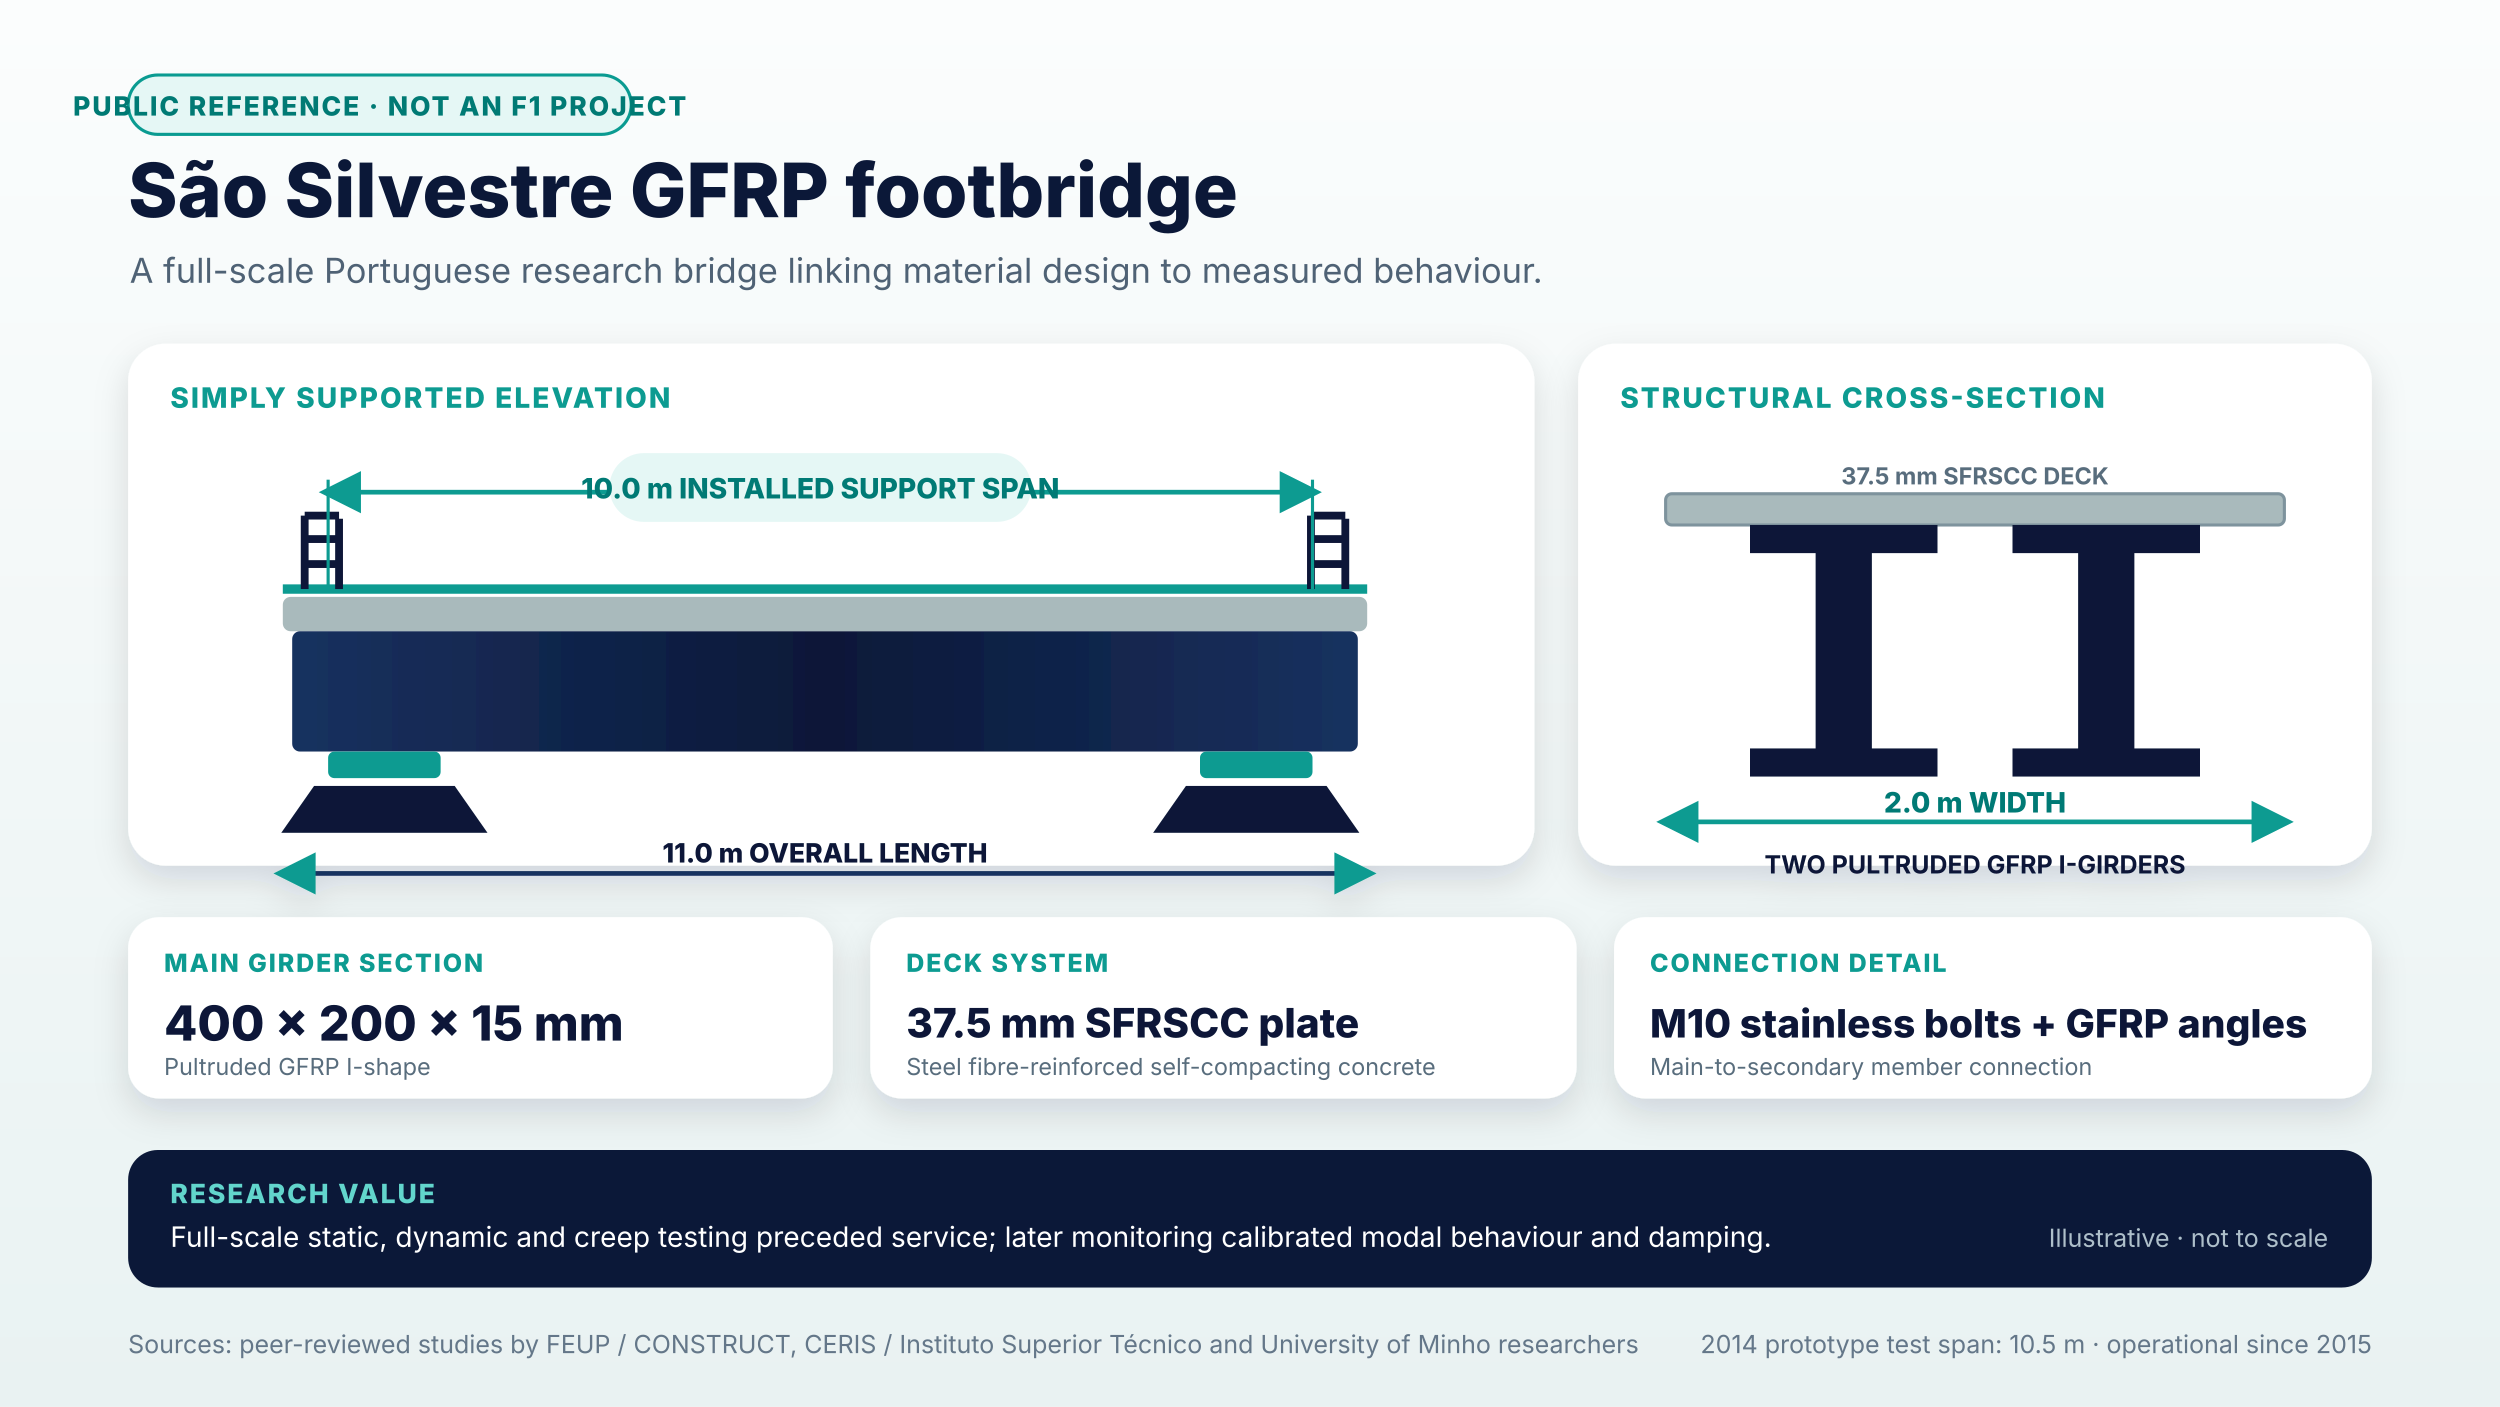
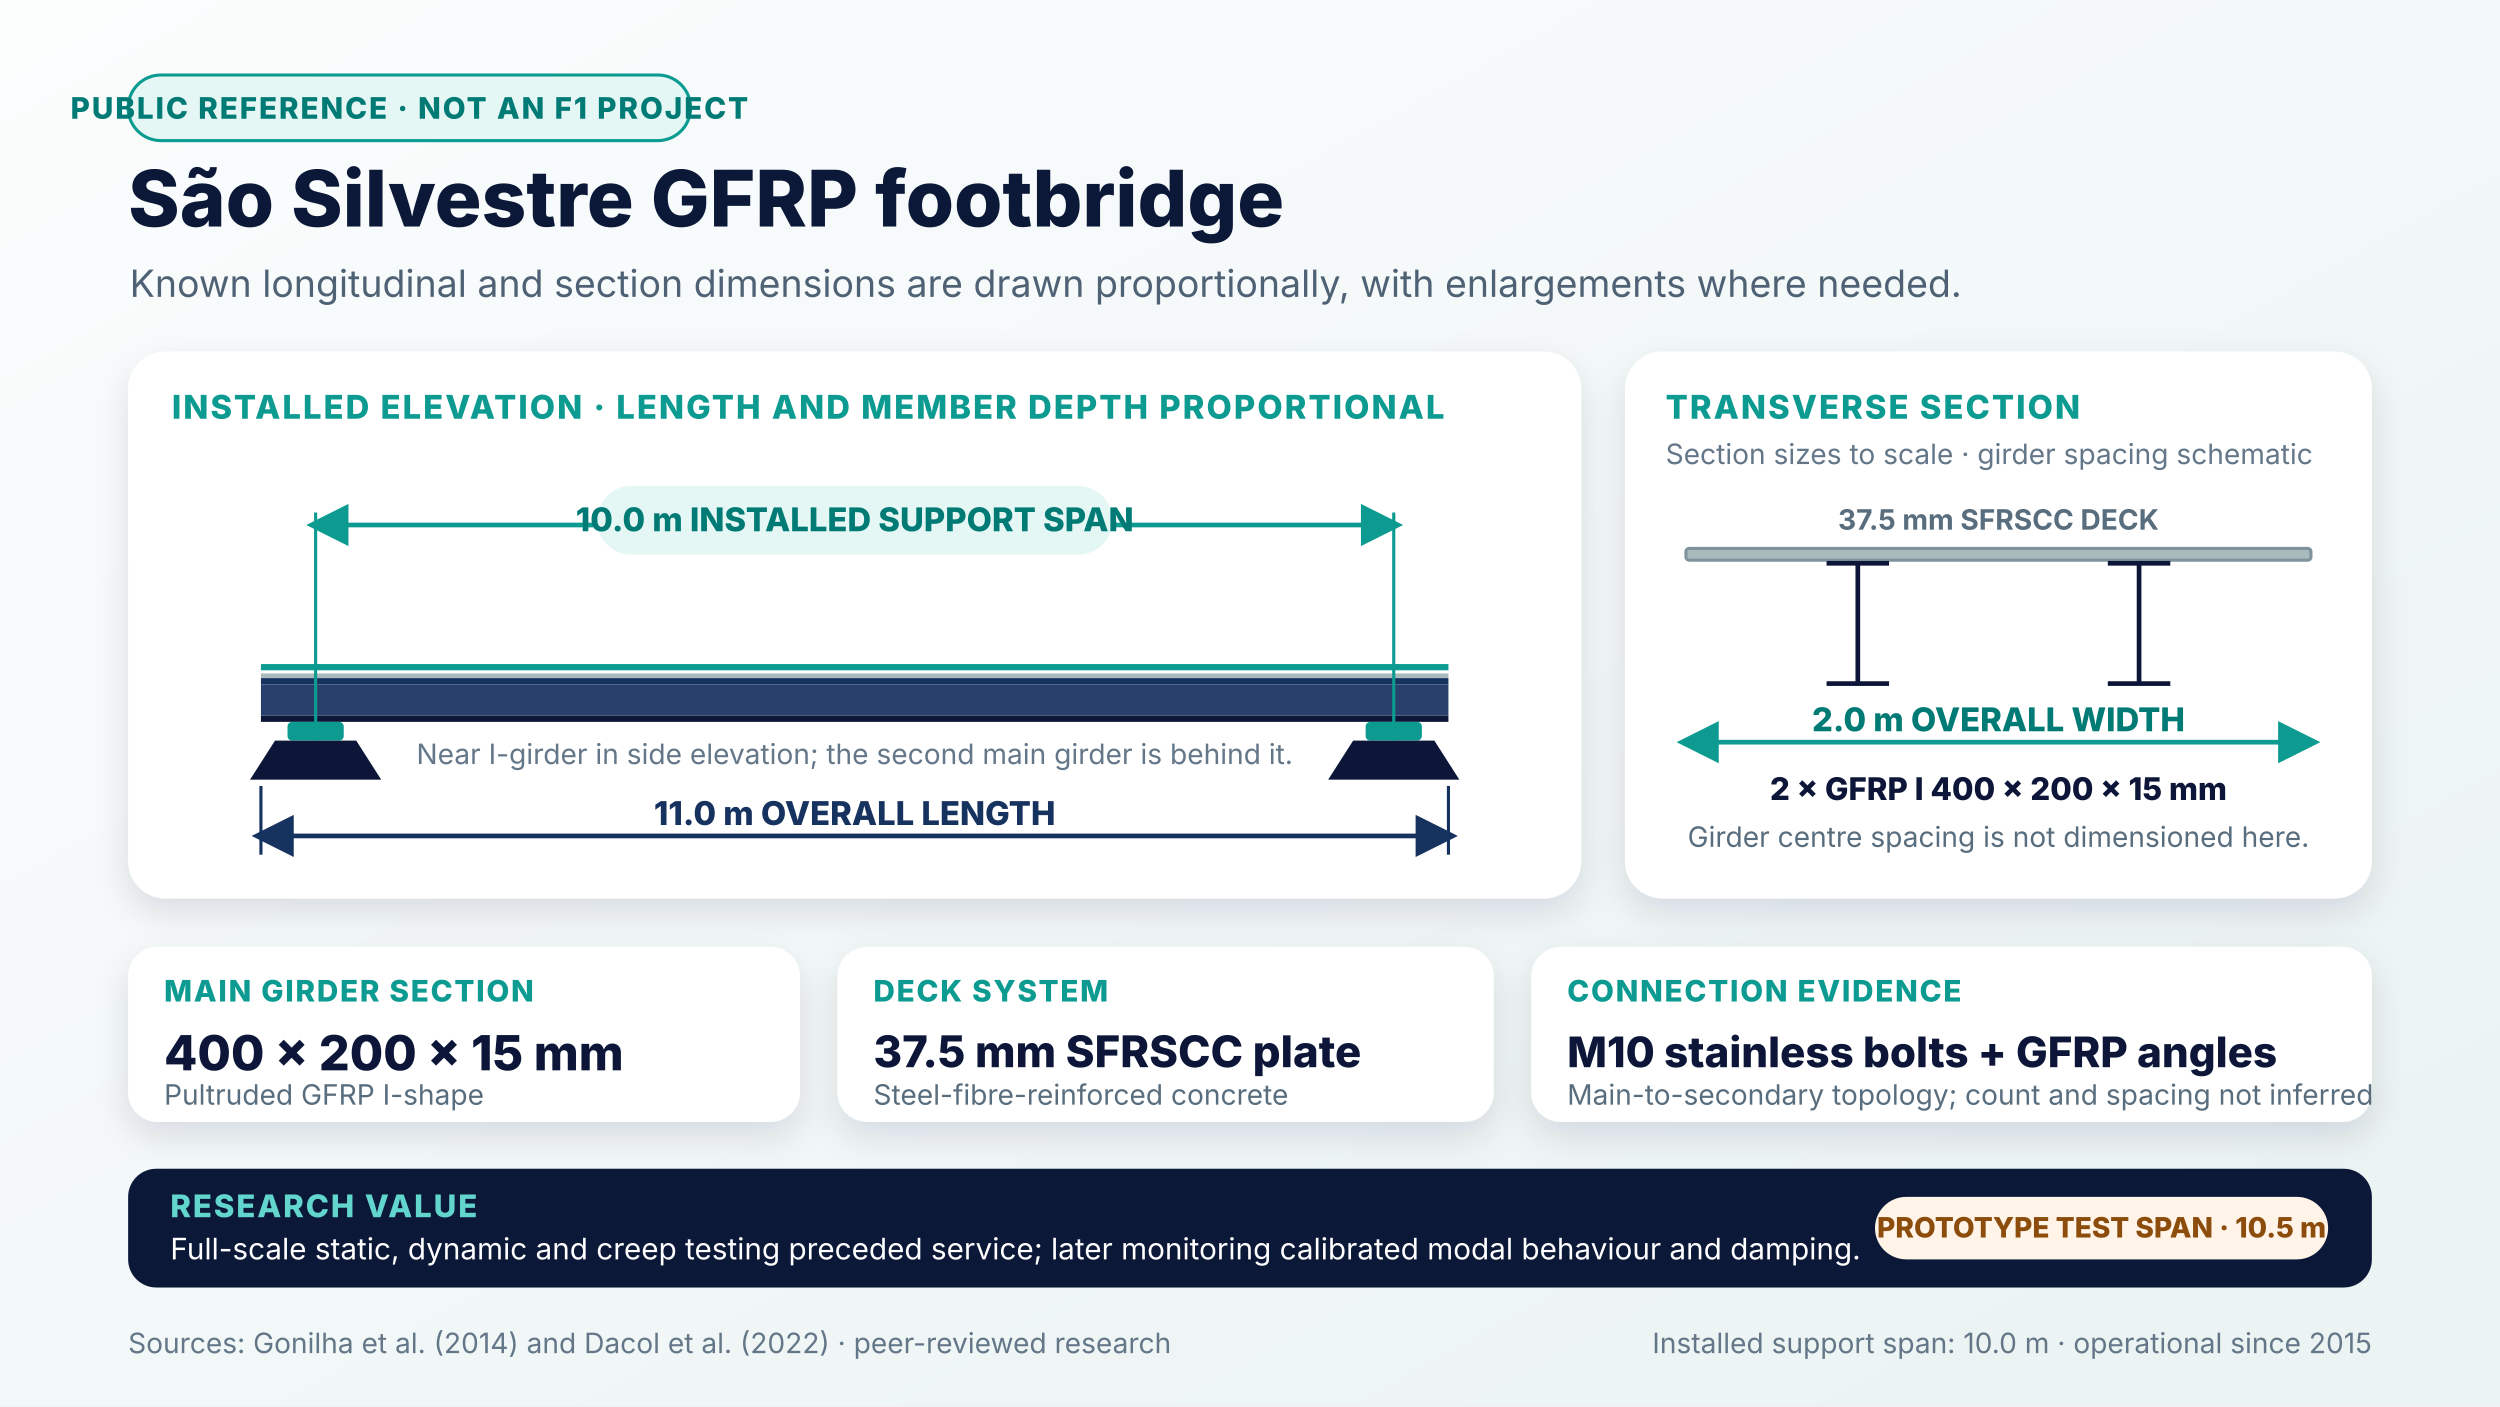
<svg xmlns="http://www.w3.org/2000/svg" width="1600" height="900" viewBox="0 0 1600 900" role="img" aria-labelledby="title desc">
  <defs>
-     <linearGradient id="background" x1="0" y1="0" x2="0" y2="1">
+     <linearGradient id="background" x1="0" y1="0" x2="1" y2="1">
      <stop offset="0" stop-color="#fbfdfd" />
-       <stop offset="1" stop-color="#e9f2f2" />
-     </linearGradient>
-     <linearGradient id="girder" x1="0" y1="0" x2="1" y2="0">
-       <stop offset="0" stop-color="#17315f" />
-       <stop offset="0.5" stop-color="#0b1838" />
-       <stop offset="1" stop-color="#17315f" />
+       <stop offset="1" stop-color="#eaf2f2" />
    </linearGradient>
    <filter id="shadow" x="-20%" y="-30%" width="140%" height="170%">
-       <feDropShadow dx="0" dy="9" stdDeviation="11" flood-color="#0b1838" flood-opacity="0.13" />
+       <feDropShadow dx="0" dy="9" stdDeviation="11" flood-color="#0b1838" flood-opacity="0.12" />
    </filter>
    <marker id="arrow" markerWidth="9" markerHeight="9" refX="7" refY="4.5" orient="auto-start-reverse">
      <path d="M0 0 L9 4.5 L0 9 Z" fill="#0a9b91" />
    </marker>
+     <marker id="arrowNavy" markerWidth="9" markerHeight="9" refX="7" refY="4.5" orient="auto-start-reverse">
+       <path d="M0 0 L9 4.5 L0 9 Z" fill="#17315f" />
+     </marker>
  </defs>
  <rect width="1600" height="900" fill="url(#background)" />
  <g font-family="Inter, Arial, sans-serif">
-     <rect x="82" y="48" width="322" height="38" rx="19" fill="#e5f7f5" stroke="#0a9b91" stroke-width="2" />
-     <text x="243" y="74" text-anchor="middle" font-size="17" font-weight="780" letter-spacing="1.2" fill="#007a74">PUBLIC REFERENCE · NOT AN F1 PROJECT</text>
-     <text x="82" y="139" font-size="48" font-weight="760" fill="#0b1838">São Silvestre GFRP footbridge</text>
-     <text x="83" y="181" font-size="22" fill="#4f6275">A full-scale Portuguese research bridge linking material design to measured behaviour.</text>
-     <g transform="translate(82 220)">
+     <rect x="82" y="48" width="360" height="42" rx="21" fill="#e5f7f5" stroke="#0a9b91" stroke-width="2" />
+     <text x="262" y="76" text-anchor="middle" font-size="19" font-weight="780" letter-spacing="1.2" fill="#007a74">PUBLIC REFERENCE · NOT AN F1 PROJECT</text>
+     <text x="82" y="145" font-size="50" font-weight="760" fill="#0b1838">São Silvestre GFRP footbridge</text>
+     <text x="83" y="190" font-size="24" fill="#4f6275">Known longitudinal and section dimensions are drawn proportionally, with enlargements where needed.</text>
+     <g transform="translate(82 225)" filter="url(#shadow)">
+       <rect width="930" height="350" rx="24" fill="#ffffff" />
+       <text x="28" y="43" font-size="21" font-weight="770" letter-spacing="1.3" fill="#0a9b91">INSTALLED ELEVATION · LENGTH AND MEMBER DEPTH PROPORTIONAL</text>
+       <path d="M85 202 H845" stroke="#0a9b91" stroke-width="4" />
+       <rect x="85" y="206" width="760" height="3" fill="#a9babc" />
+       <rect x="85" y="209" width="760" height="4" fill="#17315f" />
+       <rect x="85" y="213" width="760" height="20" fill="#17315f" opacity="0.92" />
+       <rect x="85" y="233" width="760" height="4" fill="#0b1838" />
+       <text x="465" y="264" text-anchor="middle" font-size="18" fill="#647789">Near I-girder in side elevation; the second main girder is behind it.</text>
+       <g fill="#0a9b91">
+         <rect x="102" y="237" width="36" height="12" rx="3" />
+         <rect x="792" y="237" width="36" height="12" rx="3" />
+       </g>
+       <g fill="#0b1838">
+         <path d="M94 249 H146 L162 274 H78 Z" />
+         <path d="M784 249 H836 L852 274 H768 Z" />
+       </g>
+       <path d="M120 111 H810" stroke="#0a9b91" stroke-width="3" marker-start="url(#arrow)" marker-end="url(#arrow)" />
+       <path d="M120 103 V249 M810 103 V249" stroke="#0a9b91" stroke-width="2" />
+       <rect x="300" y="86" width="330" height="44" rx="22" fill="#e5f7f5" />
+       <text x="465" y="115" text-anchor="middle" font-size="21" font-weight="790" fill="#007a74">10.0 m INSTALLED SUPPORT SPAN</text>
+       <path d="M85 310 H845" stroke="#17315f" stroke-width="3" marker-start="url(#arrowNavy)" marker-end="url(#arrowNavy)" />
+       <path d="M85 278 V322 M845 278 V322" stroke="#17315f" stroke-width="2" />
+       <text x="465" y="303" text-anchor="middle" font-size="21" font-weight="790" fill="#17315f">11.0 m OVERALL LENGTH</text>
+     </g>
+     <g transform="translate(1040 225)" filter="url(#shadow)">
+       <rect width="478" height="350" rx="24" fill="#ffffff" />
+       <text x="26" y="43" font-size="21" font-weight="770" letter-spacing="1.3" fill="#0a9b91">TRANSVERSE SECTION</text>
+       <text x="26" y="72" font-size="18" fill="#647789">Section sizes to scale · girder spacing schematic</text>
+       <rect x="39" y="126" width="400" height="7.5" rx="2" fill="#a9babc" stroke="#7e939d" stroke-width="2" />
+       <text x="239" y="114" text-anchor="middle" font-size="18" font-weight="750" fill="#596d7d">37.5 mm SFRSCC DECK</text>
+       <g fill="#0b1838">
+         <path d="M129 134 H169 V137 H150.5 V211 H169 V214 H129 V211 H147.5 V137 H129 Z" />
+         <path d="M309 134 H349 V137 H330.5 V211 H349 V214 H309 V211 H327.5 V137 H309 Z" />
+       </g>
+       <path d="M39 250 H439" stroke="#0a9b91" stroke-width="3" marker-start="url(#arrow)" marker-end="url(#arrow)" />
+       <text x="239" y="243" text-anchor="middle" font-size="21" font-weight="790" fill="#007a74">2.0 m OVERALL WIDTH</text>
+       <text x="239" y="287" text-anchor="middle" font-size="20" font-weight="790" fill="#0b1838">2 × GFRP I 400 × 200 × 15 mm</text>
+       <text x="239" y="317" text-anchor="middle" font-size="18" fill="#596d7d">Girder centre spacing is not dimensioned here.</text>
+     </g>
+     <g transform="translate(82 606)">
      <g filter="url(#shadow)">
-         <rect width="900" height="334" rx="24" fill="#ffffff" />
-         <text x="27" y="41" font-size="18" font-weight="760" letter-spacing="1.3" fill="#0a9b91">SIMPLY SUPPORTED ELEVATION</text>
-         <g transform="translate(40 46)">
-           <path d="M59 111 H753" stroke="#0a9b91" stroke-width="6" />
-           <rect x="59" y="116" width="694" height="22" rx="5" fill="#a9babc" />
-           <rect x="65" y="138" width="682" height="77" rx="5" fill="url(#girder)" />
-           <g stroke="#0b1838" stroke-width="5" fill="none">
-             <path d="M73 111 V64 M95 111 V66 M73 64 H95 M71 79 H97 M71 95 H97" />
-             <path d="M717 111 V64 M739 111 V66 M717 64 H739 M715 79 H741 M715 95 H741" />
-           </g>
-           <rect x="88" y="215" width="72" height="17" rx="4" fill="#0a9b91" />
-           <rect x="646" y="215" width="72" height="17" rx="4" fill="#0a9b91" />
-           <path d="M79 237 H169 L190 267 H58 Z M637 237 H727 L748 267 H616 Z" fill="#0b1838" />
-           <path d="M88 49 H718" stroke="#0a9b91" stroke-width="3" marker-start="url(#arrow)" marker-end="url(#arrow)" />
-           <path d="M88 41 V111 M718 41 V111" stroke="#0a9b91" stroke-width="2" />
-           <rect x="268" y="24" width="270" height="44" rx="22" fill="#e5f7f5" />
-           <text x="403" y="53" text-anchor="middle" font-size="18" font-weight="780" fill="#007a74">10.0 m INSTALLED SUPPORT SPAN</text>
-           <path d="M59 293 H753" stroke="#17315f" stroke-width="3" marker-start="url(#arrow)" marker-end="url(#arrow)" />
-           <text x="406" y="286" text-anchor="middle" font-size="17" font-weight="760" fill="#0b1838">11.0 m OVERALL LENGTH</text>
-         </g>
+         <rect width="430" height="112" rx="19" fill="#ffffff" />
+         <text x="23" y="35" font-size="19" font-weight="770" letter-spacing="1.1" fill="#0a9b91">MAIN GIRDER SECTION</text>
+         <text x="23" y="79" font-size="31" font-weight="800" fill="#0b1838">400 × 200 × 15 mm</text>
+         <text x="23" y="101" font-size="18" fill="#596d7d">Pultruded GFRP I-shape</text>
      </g>
-       <g transform="translate(928 0)" filter="url(#shadow)">
-         <rect width="508" height="334" rx="24" fill="#ffffff" />
-         <text x="27" y="41" font-size="18" font-weight="760" letter-spacing="1.3" fill="#0a9b91">STRUCTURAL CROSS-SECTION</text>
-         <g transform="translate(56 76)">
-           <rect x="0" y="20" width="396" height="20" rx="4" fill="#a9babc" stroke="#7e939d" stroke-width="2" />
-           <text x="198" y="14" text-anchor="middle" font-size="15" font-weight="720" fill="#596d7d">37.5 mm SFRSCC DECK</text>
-           <g fill="#0b1838">
-             <path d="M54 40 H174 V58 H132 V183 H174 V201 H54 V183 H96 V58 H54 Z" />
-             <path d="M222 40 H342 V58 H300 V183 H342 V201 H222 V183 H264 V58 H222 Z" />
-           </g>
-           <path d="M0 230 H396" stroke="#0a9b91" stroke-width="3" marker-start="url(#arrow)" marker-end="url(#arrow)" />
-           <text x="198" y="224" text-anchor="middle" font-size="18" font-weight="780" fill="#007a74">2.0 m WIDTH</text>
-           <text x="198" y="263" text-anchor="middle" font-size="16" font-weight="720" fill="#0b1838">TWO PULTRUDED GFRP I-GIRDERS</text>
-         </g>
+       <g transform="translate(454 0)" filter="url(#shadow)">
+         <rect width="420" height="112" rx="19" fill="#ffffff" />
+         <text x="23" y="35" font-size="19" font-weight="770" letter-spacing="1.1" fill="#0a9b91">DECK SYSTEM</text>
+         <text x="23" y="77" font-size="28" font-weight="790" fill="#0b1838">37.5 mm SFRSCC plate</text>
+         <text x="23" y="101" font-size="18" fill="#596d7d">Steel-fibre-reinforced concrete</text>
+       </g>
+       <g transform="translate(898 0)" filter="url(#shadow)">
+         <rect width="538" height="112" rx="19" fill="#ffffff" />
+         <text x="23" y="35" font-size="19" font-weight="770" letter-spacing="1.1" fill="#0a9b91">CONNECTION EVIDENCE</text>
+         <text x="23" y="77" font-size="27" font-weight="790" fill="#0b1838">M10 stainless bolts + GFRP angles</text>
+         <text x="23" y="101" font-size="18" fill="#596d7d">Main-to-secondary topology; count and spacing not inferred</text>
      </g>
    </g>
-     <g transform="translate(82 587)">
-       <g filter="url(#shadow)">
-         <rect width="451" height="116" rx="20" fill="#ffffff" />
-         <text x="23" y="35" font-size="16" font-weight="760" letter-spacing="1.2" fill="#0a9b91">MAIN GIRDER SECTION</text>
-         <text x="23" y="79" font-size="31" font-weight="790" fill="#0b1838">400 × 200 × 15 mm</text>
-         <text x="23" y="101" font-size="15" fill="#596d7d">Pultruded GFRP I-shape</text>
-       </g>
-       <g transform="translate(475 0)" filter="url(#shadow)">
-         <rect width="452" height="116" rx="20" fill="#ffffff" />
-         <text x="23" y="35" font-size="16" font-weight="760" letter-spacing="1.2" fill="#0a9b91">DECK SYSTEM</text>
-         <text x="23" y="77" font-size="26" font-weight="780" fill="#0b1838">37.5 mm SFRSCC plate</text>
-         <text x="23" y="101" font-size="15" fill="#596d7d">Steel fibre-reinforced self-compacting concrete</text>
-       </g>
-       <g transform="translate(951 0)" filter="url(#shadow)">
-         <rect width="485" height="116" rx="20" fill="#ffffff" />
-         <text x="23" y="35" font-size="16" font-weight="760" letter-spacing="1.2" fill="#0a9b91">CONNECTION DETAIL</text>
-         <text x="23" y="77" font-size="25" font-weight="780" fill="#0b1838">M10 stainless bolts + GFRP angles</text>
-         <text x="23" y="101" font-size="15" fill="#596d7d">Main-to-secondary member connection</text>
-       </g>
+     <g transform="translate(82 748)">
+       <rect width="1436" height="76" rx="18" fill="#0b1838" />
+       <text x="27" y="31" font-size="20" font-weight="770" letter-spacing="1.2" fill="#62d5cc">RESEARCH VALUE</text>
+       <text x="27" y="58" font-size="19" fill="#ffffff">Full-scale static, dynamic and creep testing preceded service; later monitoring calibrated modal behaviour and damping.</text>
+       <rect x="1118" y="18" width="290" height="40" rx="20" fill="#fff4e7" />
+       <text x="1263" y="44" text-anchor="middle" font-size="18" font-weight="790" fill="#8b4c0c">PROTOTYPE TEST SPAN · 10.5 m</text>
    </g>
-     <g transform="translate(82 736)">
-       <rect width="1436" height="88" rx="19" fill="#0b1838" />
-       <text x="27" y="34" font-size="17" font-weight="760" letter-spacing="1.2" fill="#62d5cc">RESEARCH VALUE</text>
-       <text x="27" y="62" font-size="18" fill="#ffffff">Full-scale static, dynamic and creep testing preceded service; later monitoring calibrated modal behaviour and damping.</text>
-       <text x="1408" y="62" font-size="16" text-anchor="end" fill="#aebfca">Illustrative · not to scale</text>
-     </g>
-     <text x="82" y="866" font-size="16" fill="#647789">Sources: peer-reviewed studies by FEUP / CONSTRUCT, CERIS / Instituto Superior Técnico and University of Minho researchers</text>
-     <text x="1518" y="866" font-size="16" text-anchor="end" fill="#647789">2014 prototype test span: 10.5 m · operational since 2015</text>
+     <text x="82" y="866" font-size="18" fill="#647789">Sources: Gonilha et al. (2014) and Dacol et al. (2022) · peer-reviewed research</text>
+     <text x="1518" y="866" font-size="18" text-anchor="end" fill="#647789">Installed support span: 10.0 m · operational since 2015</text>
  </g>
</svg>
